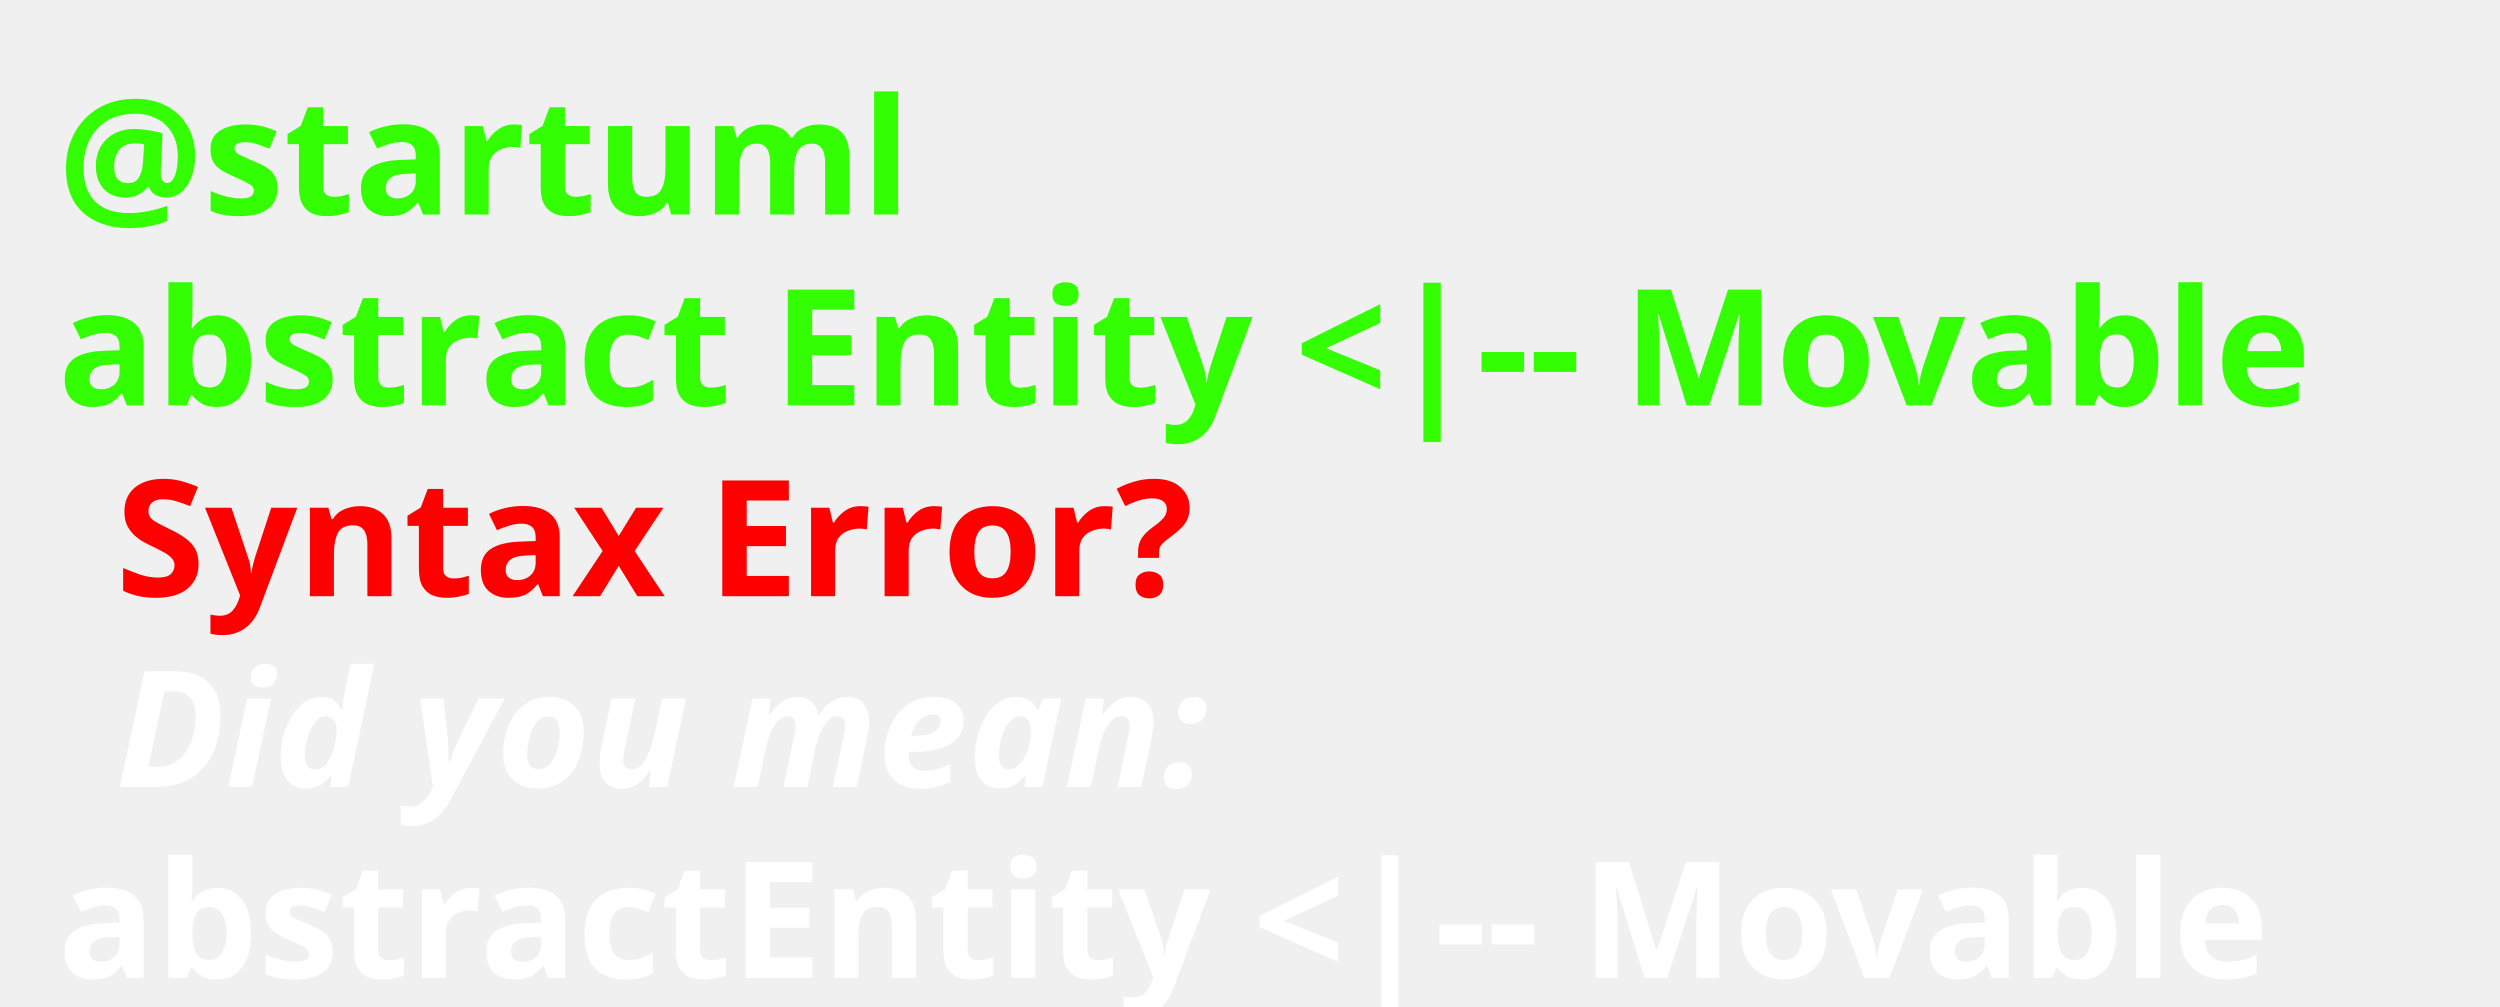
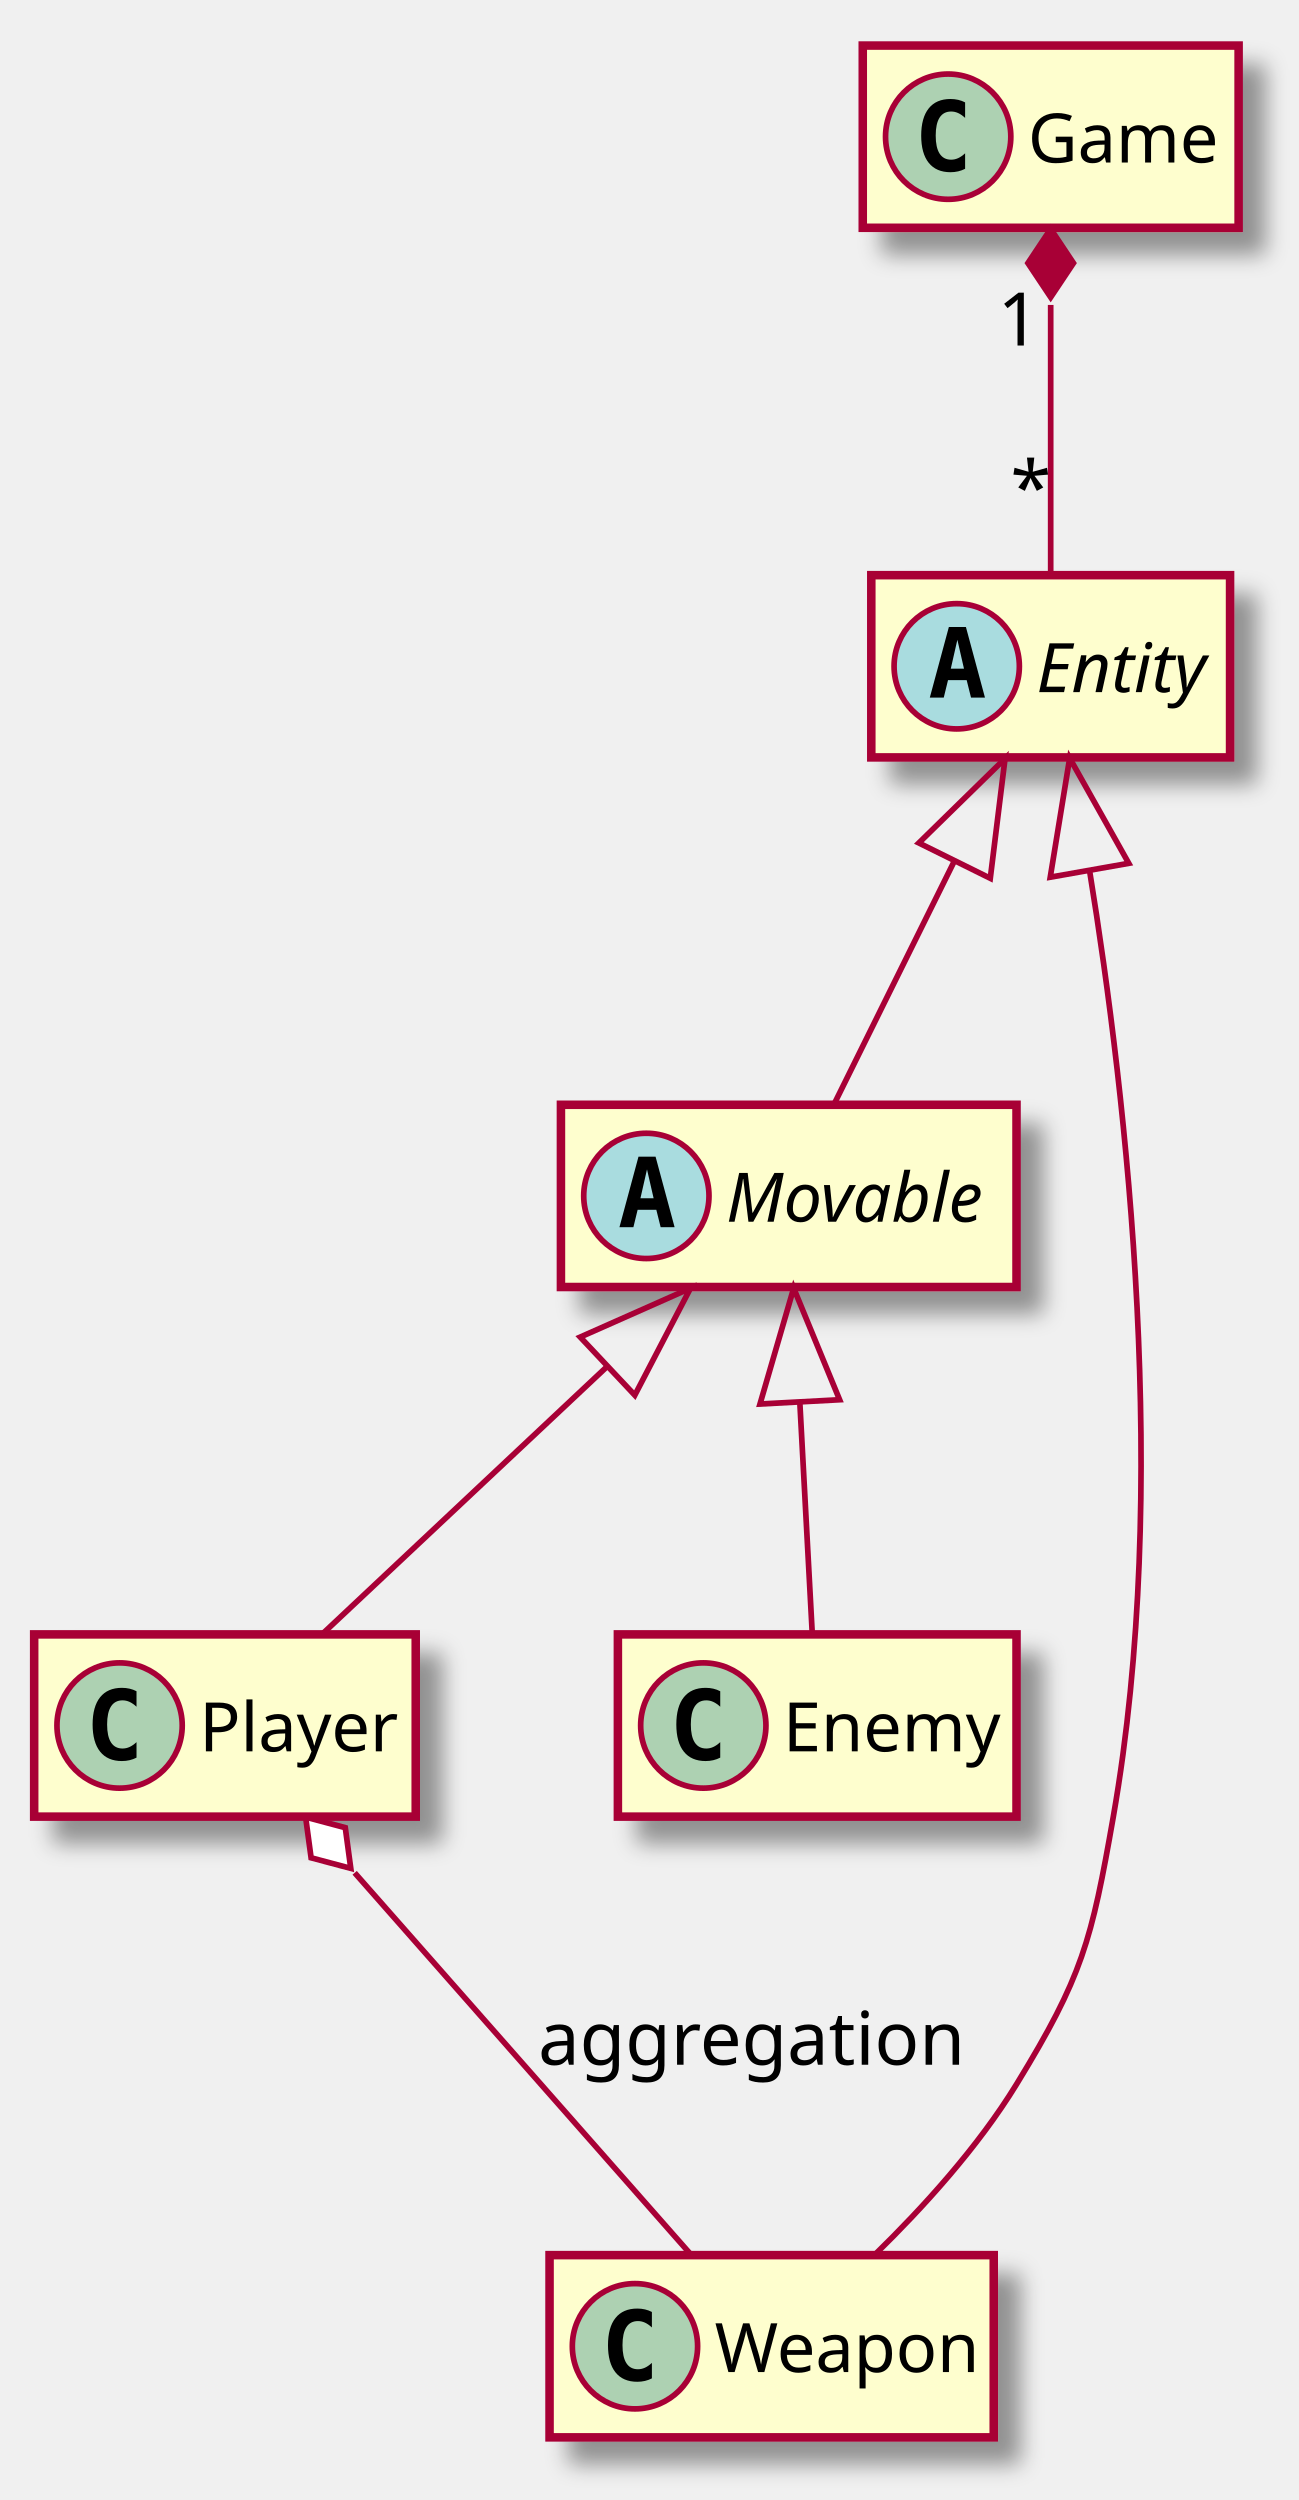
- <svg xmlns="http://www.w3.org/2000/svg" contentScriptType="application/ecmascript" contentStyleType="text/css" height="87px" preserveAspectRatio="none" style="width:216px;height:87px;background:#000000;" version="1.1" viewBox="0 0 216 87" width="216px" zoomAndPan="magnify">
-   <defs />
+ <svg xmlns="http://www.w3.org/2000/svg" contentScriptType="application/ecmascript" contentStyleType="text/css" height="439px" preserveAspectRatio="none" style="width:228px;height:439px;" version="1.1" viewBox="0 0 228 439" width="228px" zoomAndPan="magnify">
+   <defs>
+     <filter height="300%" id="f1szxrufhimpxy" width="300%" x="-1" y="-1">
+       <feGaussianBlur result="blurOut" stdDeviation="2.0" />
+       <feColorMatrix in="blurOut" result="blurOut2" type="matrix" values="0 0 0 0 0 0 0 0 0 0 0 0 0 0 0 0 0 0 .4 0" />
+       <feOffset dx="4.0" dy="4.0" in="blurOut2" result="blurOut3" />
+       <feBlend in="SourceGraphic" in2="blurOut3" mode="normal" />
+     </filter>
+   </defs>
  <g>
-     <text fill="#33FF02" font-family="sans-serif" font-size="14" font-weight="bold" lengthAdjust="spacingAndGlyphs" textLength="74" x="5" y="18.535">@startuml</text>
-     <text fill="#33FF02" font-family="sans-serif" font-size="14" font-weight="bold" lengthAdjust="spacingAndGlyphs" textLength="209" x="5" y="35.023">abstract Entity &lt;|-- Movable</text>
-     <text fill="#33FF02" font-family="sans-serif" font-size="14" font-weight="bold" lengthAdjust="spacingAndGlyphs" textLength="0" x="10" y="51.512" />
-     <text fill="#FF0000" font-family="sans-serif" font-size="14" font-weight="bold" lengthAdjust="spacingAndGlyphs" textLength="94" x="10" y="51.512">Syntax Error?</text>
-     <text fill="#33FF02" font-family="sans-serif" font-size="14" font-weight="bold" lengthAdjust="spacingAndGlyphs" textLength="0" x="10" y="68" />
-     <text fill="#FFFFFF" font-family="sans-serif" font-size="14" font-style="italic" font-weight="bold" lengthAdjust="spacingAndGlyphs" textLength="103" x="10" y="68">Did you mean:</text>
-     <text fill="#FFFFFF" font-family="sans-serif" font-size="14" font-weight="bold" lengthAdjust="spacingAndGlyphs" textLength="204" x="5" y="84.488">abstractEntity &lt;|-- Movable</text>
+     <rect fill="#FEFECE" filter="url(#f1szxrufhimpxy)" height="32" id="Entity" style="stroke: #A80036; stroke-width: 1.5;" width="63" x="153" y="101" />
+     <ellipse cx="168" cy="117" fill="#A9DCDF" rx="11" ry="11" style="stroke: #A80036; stroke-width: 1.0;" />
+     <path d="M168.113,112.348 L166.959,117.42 L169.275,117.42 Z M166.619,110.107 L169.616,110.107 L172.961,122.5 L170.512,122.5 L169.749,119.437 L166.47,119.437 L165.723,122.5 L163.274,122.5 Z " />
+     <text fill="#000000" font-family="sans-serif" font-size="12" font-style="italic" lengthAdjust="spacingAndGlyphs" textLength="31" x="182" y="121.535">Entity</text>
+     <rect fill="#FEFECE" filter="url(#f1szxrufhimpxy)" height="32" id="Movable" style="stroke: #A80036; stroke-width: 1.5;" width="80" x="98.5" y="194" />
+     <ellipse cx="113.5" cy="210" fill="#A9DCDF" rx="11" ry="11" style="stroke: #A80036; stroke-width: 1.0;" />
+     <path d="M113.613,205.348 L112.46,210.42 L114.775,210.42 Z M112.119,203.107 L115.116,203.107 L118.461,215.5 L116.012,215.5 L115.249,212.437 L111.97,212.437 L111.223,215.5 L108.774,215.5 Z " />
+     <text fill="#000000" font-family="sans-serif" font-size="12" font-style="italic" lengthAdjust="spacingAndGlyphs" textLength="48" x="127.5" y="214.535">Movable</text>
+     <rect fill="#FEFECE" filter="url(#f1szxrufhimpxy)" height="32" id="Weapon" style="stroke: #A80036; stroke-width: 1.5;" width="78" x="96.5" y="396" />
+     <ellipse cx="111.5" cy="412" fill="#ADD1B2" rx="11" ry="11" style="stroke: #A80036; stroke-width: 1.0;" />
+     <path d="M114.473,417.643 Q113.892,417.942 113.253,418.091 Q112.614,418.241 111.908,418.241 Q109.401,418.241 108.082,416.589 Q106.762,414.937 106.762,411.816 Q106.762,408.687 108.082,407.035 Q109.401,405.383 111.908,405.383 Q112.614,405.383 113.261,405.532 Q113.909,405.682 114.473,405.981 L114.473,408.703 Q113.842,408.122 113.249,407.852 Q112.655,407.582 112.024,407.582 Q110.68,407.582 109.995,408.649 Q109.31,409.716 109.31,411.816 Q109.31,413.908 109.995,414.974 Q110.68,416.041 112.024,416.041 Q112.655,416.041 113.249,415.771 Q113.842,415.502 114.473,414.92 Z " />
+     <text fill="#000000" font-family="sans-serif" font-size="12" lengthAdjust="spacingAndGlyphs" textLength="46" x="125.5" y="416.535">Weapon</text>
+     <rect fill="#FEFECE" filter="url(#f1szxrufhimpxy)" height="32" id="Player" style="stroke: #A80036; stroke-width: 1.5;" width="67" x="6" y="287" />
+     <ellipse cx="21" cy="303" fill="#ADD1B2" rx="11" ry="11" style="stroke: #A80036; stroke-width: 1.0;" />
+     <path d="M23.973,308.643 Q23.392,308.942 22.753,309.091 Q22.114,309.241 21.408,309.241 Q18.901,309.241 17.581,307.589 Q16.262,305.937 16.262,302.816 Q16.262,299.687 17.581,298.035 Q18.901,296.383 21.408,296.383 Q22.114,296.383 22.761,296.532 Q23.409,296.682 23.973,296.981 L23.973,299.703 Q23.342,299.122 22.749,298.852 Q22.155,298.582 21.524,298.582 Q20.18,298.582 19.495,299.649 Q18.81,300.716 18.81,302.816 Q18.81,304.908 19.495,305.974 Q20.18,307.041 21.524,307.041 Q22.155,307.041 22.749,306.771 Q23.342,306.502 23.973,305.92 Z " />
+     <text fill="#000000" font-family="sans-serif" font-size="12" lengthAdjust="spacingAndGlyphs" textLength="35" x="35" y="307.535">Player</text>
+     <rect fill="#FEFECE" filter="url(#f1szxrufhimpxy)" height="32" id="Enemy" style="stroke: #A80036; stroke-width: 1.5;" width="70" x="108.5" y="287" />
+     <ellipse cx="123.5" cy="303" fill="#ADD1B2" rx="11" ry="11" style="stroke: #A80036; stroke-width: 1.0;" />
+     <path d="M126.473,308.643 Q125.892,308.942 125.253,309.091 Q124.614,309.241 123.908,309.241 Q121.401,309.241 120.082,307.589 Q118.762,305.937 118.762,302.816 Q118.762,299.687 120.082,298.035 Q121.401,296.383 123.908,296.383 Q124.614,296.383 125.261,296.532 Q125.909,296.682 126.473,296.981 L126.473,299.703 Q125.842,299.122 125.249,298.852 Q124.655,298.582 124.024,298.582 Q122.68,298.582 121.995,299.649 Q121.31,300.716 121.31,302.816 Q121.31,304.908 121.995,305.974 Q122.68,307.041 124.024,307.041 Q124.655,307.041 125.249,306.771 Q125.842,306.502 126.473,305.92 Z " />
+     <text fill="#000000" font-family="sans-serif" font-size="12" lengthAdjust="spacingAndGlyphs" textLength="38" x="137.5" y="307.535">Enemy</text>
+     <rect fill="#FEFECE" filter="url(#f1szxrufhimpxy)" height="32" id="Game" style="stroke: #A80036; stroke-width: 1.5;" width="66" x="151.5" y="8" />
+     <ellipse cx="166.5" cy="24" fill="#ADD1B2" rx="11" ry="11" style="stroke: #A80036; stroke-width: 1.0;" />
+     <path d="M169.473,29.643 Q168.892,29.942 168.253,30.091 Q167.614,30.241 166.908,30.241 Q164.401,30.241 163.082,28.589 Q161.762,26.937 161.762,23.816 Q161.762,20.686 163.082,19.035 Q164.401,17.383 166.908,17.383 Q167.614,17.383 168.261,17.532 Q168.909,17.682 169.473,17.98 L169.473,20.703 Q168.842,20.122 168.249,19.852 Q167.655,19.582 167.024,19.582 Q165.68,19.582 164.995,20.649 Q164.31,21.716 164.31,23.816 Q164.31,25.908 164.995,26.974 Q165.68,28.041 167.024,28.041 Q167.655,28.041 168.249,27.771 Q168.842,27.502 169.473,26.92 Z " />
+     <text fill="#000000" font-family="sans-serif" font-size="12" lengthAdjust="spacingAndGlyphs" textLength="34" x="180.5" y="28.535">Game</text>
+     <path d="M167.466,151.438 C160.254,166.019 152.201,182.299 146.421,193.986 " fill="none" id="Entity-Movable" style="stroke: #A80036; stroke-width: 1.0;" />
+     <polygon fill="none" points="161.346,148.023,176.487,133.199,173.895,154.23,161.346,148.023" style="stroke: #A80036; stroke-width: 1.0;" />
+     <path d="M191.325,152.865 C197.929,193.479 205.582,261.486 195.5,319 C191.665,340.88 190.099,347.055 178.5,366 C171.764,377.002 162.102,387.634 153.642,395.901 " fill="none" id="Entity-Weapon" style="stroke: #A80036; stroke-width: 1.0;" />
+     <polygon fill="none" points="184.423,154.034,187.837,133.121,198.209,151.598,184.423,154.034" style="stroke: #A80036; stroke-width: 1.0;" />
+     <path d="M106.539,240.024 C89.915,255.641 70.26,274.104 56.547,286.986 " fill="none" id="Movable-Player" style="stroke: #A80036; stroke-width: 1.0;" />
+     <polygon fill="none" points="101.886,234.791,121.255,226.199,111.471,244.995,101.886,234.791" style="stroke: #A80036; stroke-width: 1.0;" />
+     <path d="M140.445,246.185 C141.205,260.306 142.036,275.764 142.639,286.986 " fill="none" id="Movable-Enemy" style="stroke: #A80036; stroke-width: 1.0;" />
+     <polygon fill="none" points="133.455,246.546,139.371,226.199,147.435,245.795,133.455,246.546" style="stroke: #A80036; stroke-width: 1.0;" />
+     <path d="M184.5,53.542 C184.5,69.259 184.5,87.971 184.5,100.986 " fill="none" id="Game-Entity" style="stroke: #A80036; stroke-width: 1.0;" />
+     <polygon fill="#A80036" points="184.5,40.199,180.5,46.199,184.5,52.199,188.5,46.199,184.5,40.199" style="stroke: #A80036; stroke-width: 1.0;" />
+     <text fill="#000000" font-family="sans-serif" font-size="13" lengthAdjust="spacingAndGlyphs" textLength="8" x="175.175" y="60.67">1</text>
+     <text fill="#000000" font-family="sans-serif" font-size="13" lengthAdjust="spacingAndGlyphs" textLength="6" x="177.431" y="90.233">*</text>
+     <path d="M62.279,328.863 C80.585,349.648 105.726,378.194 121.277,395.851 " fill="none" id="Player-Weapon" style="stroke: #A80036; stroke-width: 1.0;" />
+     <polygon fill="#FFFFFF" points="53.665,319.083,54.629,326.23,61.596,328.089,60.633,320.942,53.665,319.083" style="stroke: #A80036; stroke-width: 1.0;" />
+     <text fill="#000000" font-family="sans-serif" font-size="13" lengthAdjust="spacingAndGlyphs" textLength="75" x="94.5" y="362.568">aggregation</text>
  </g>
</svg>
